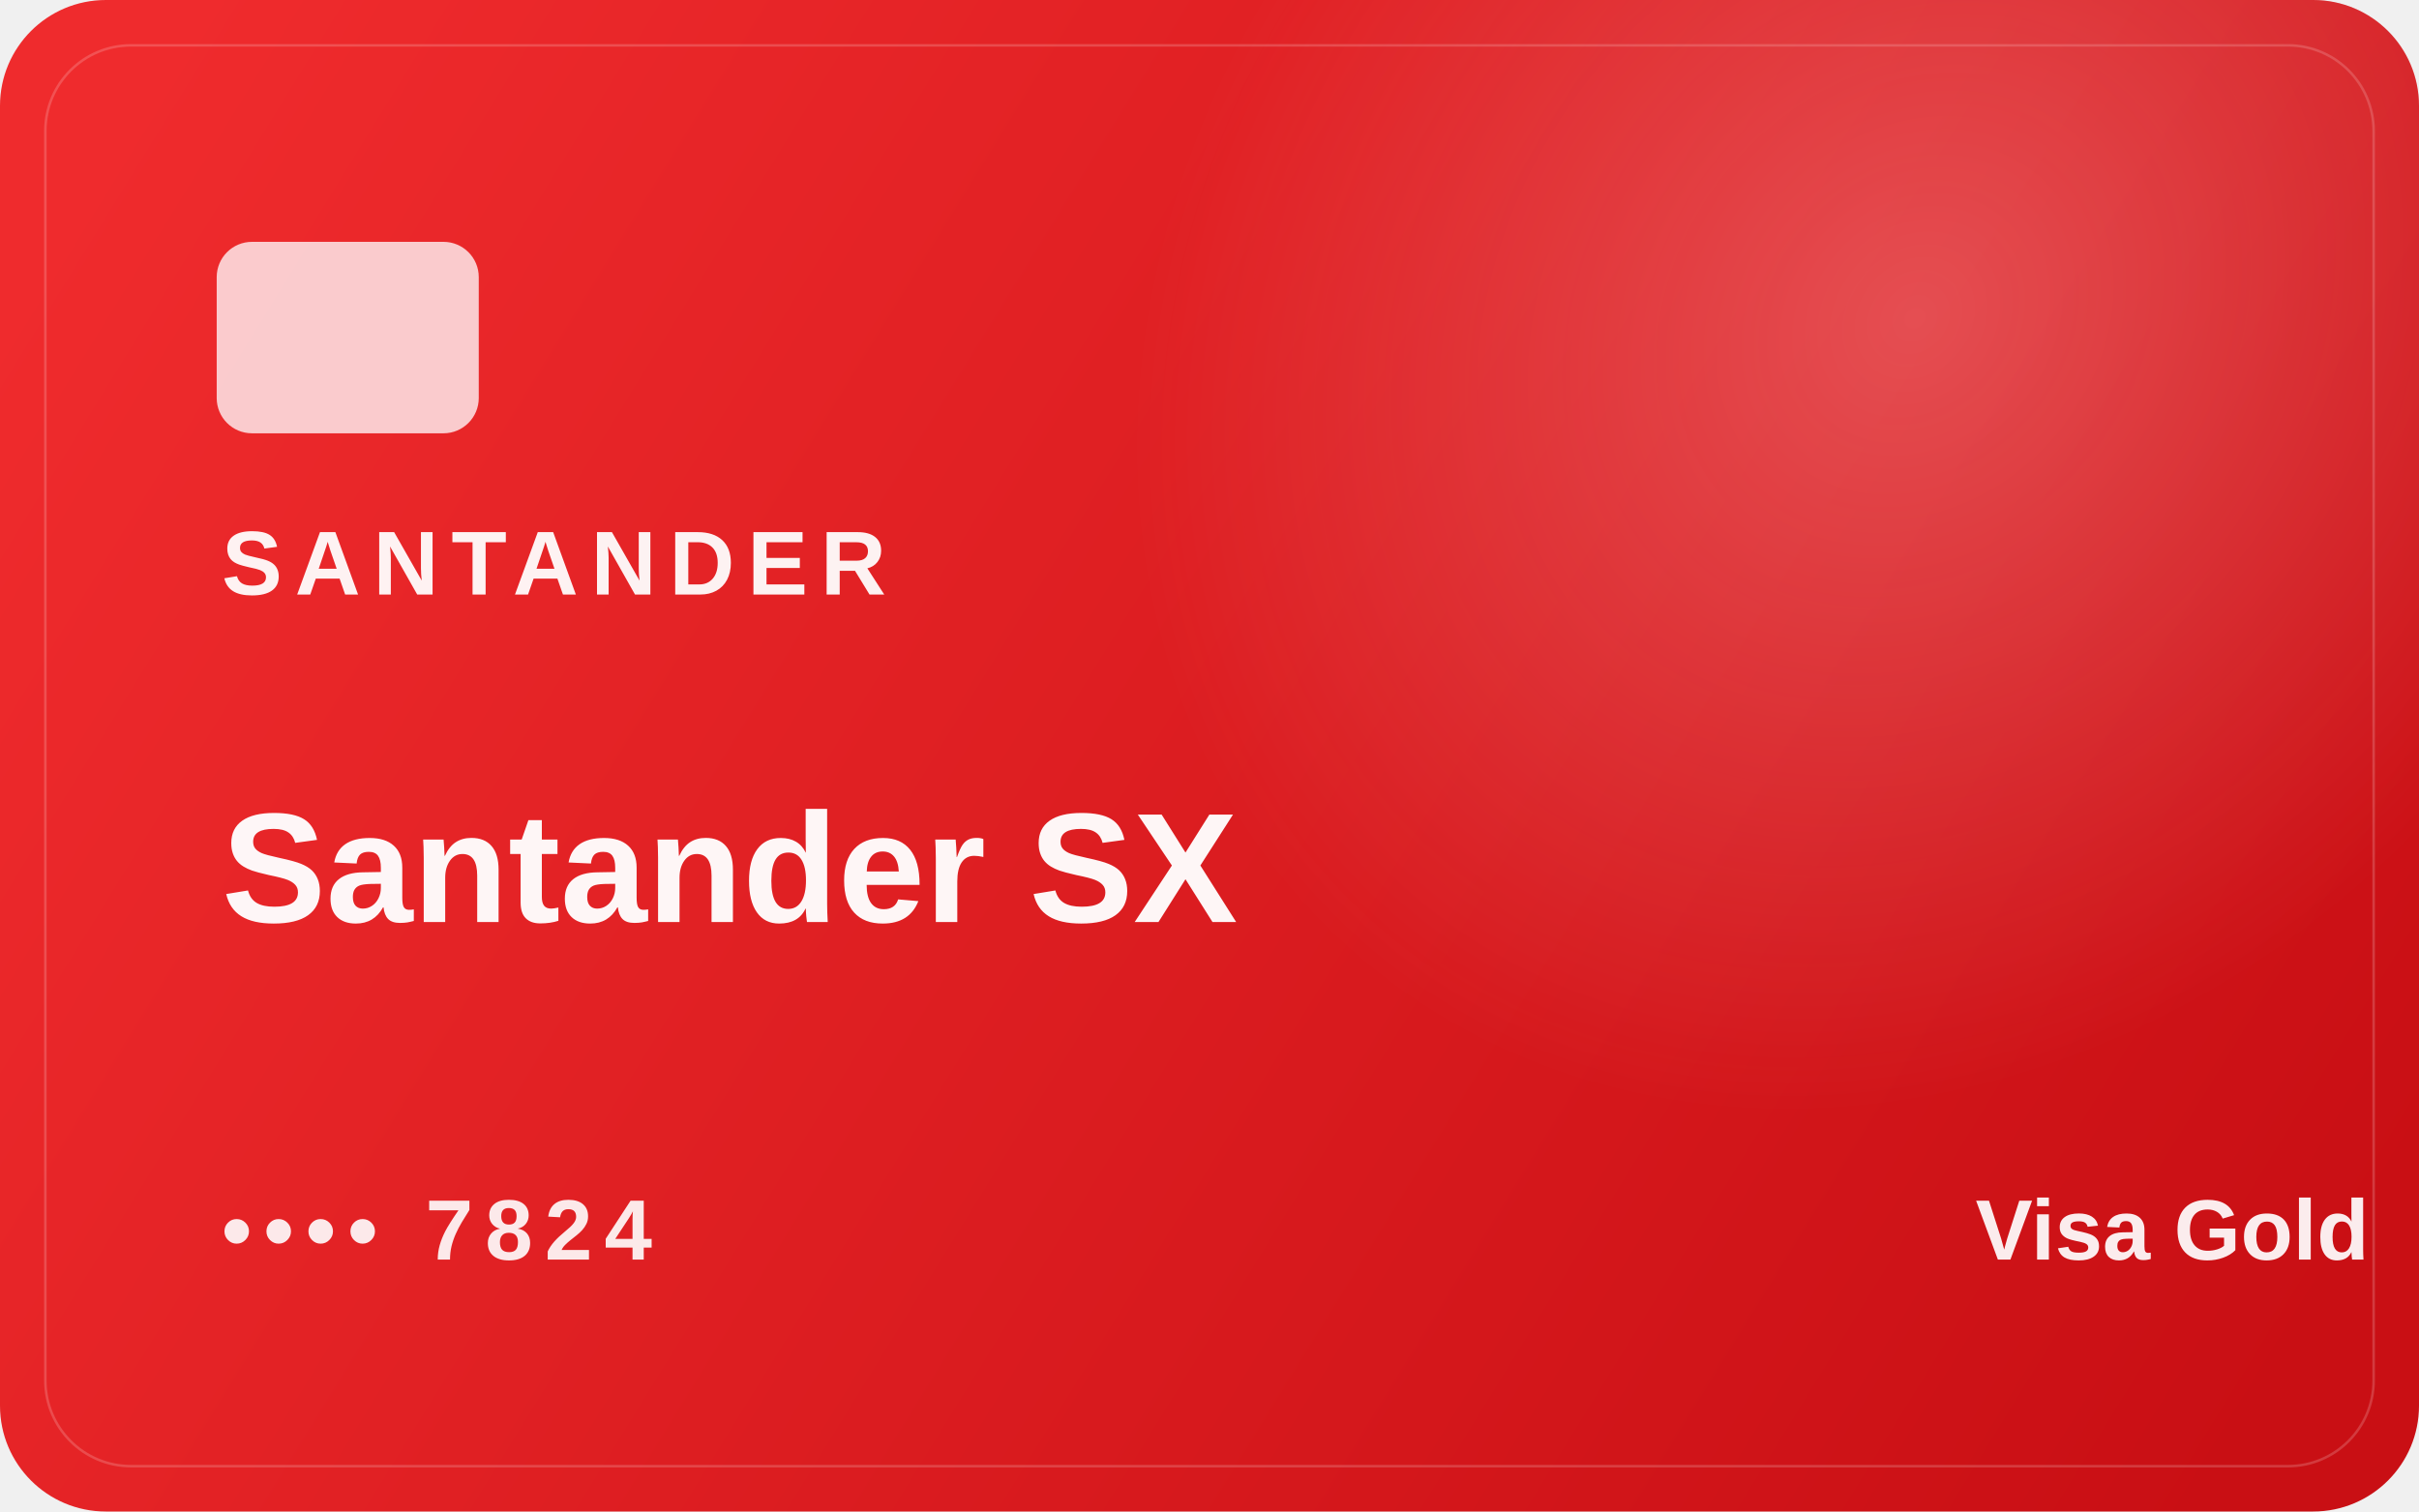
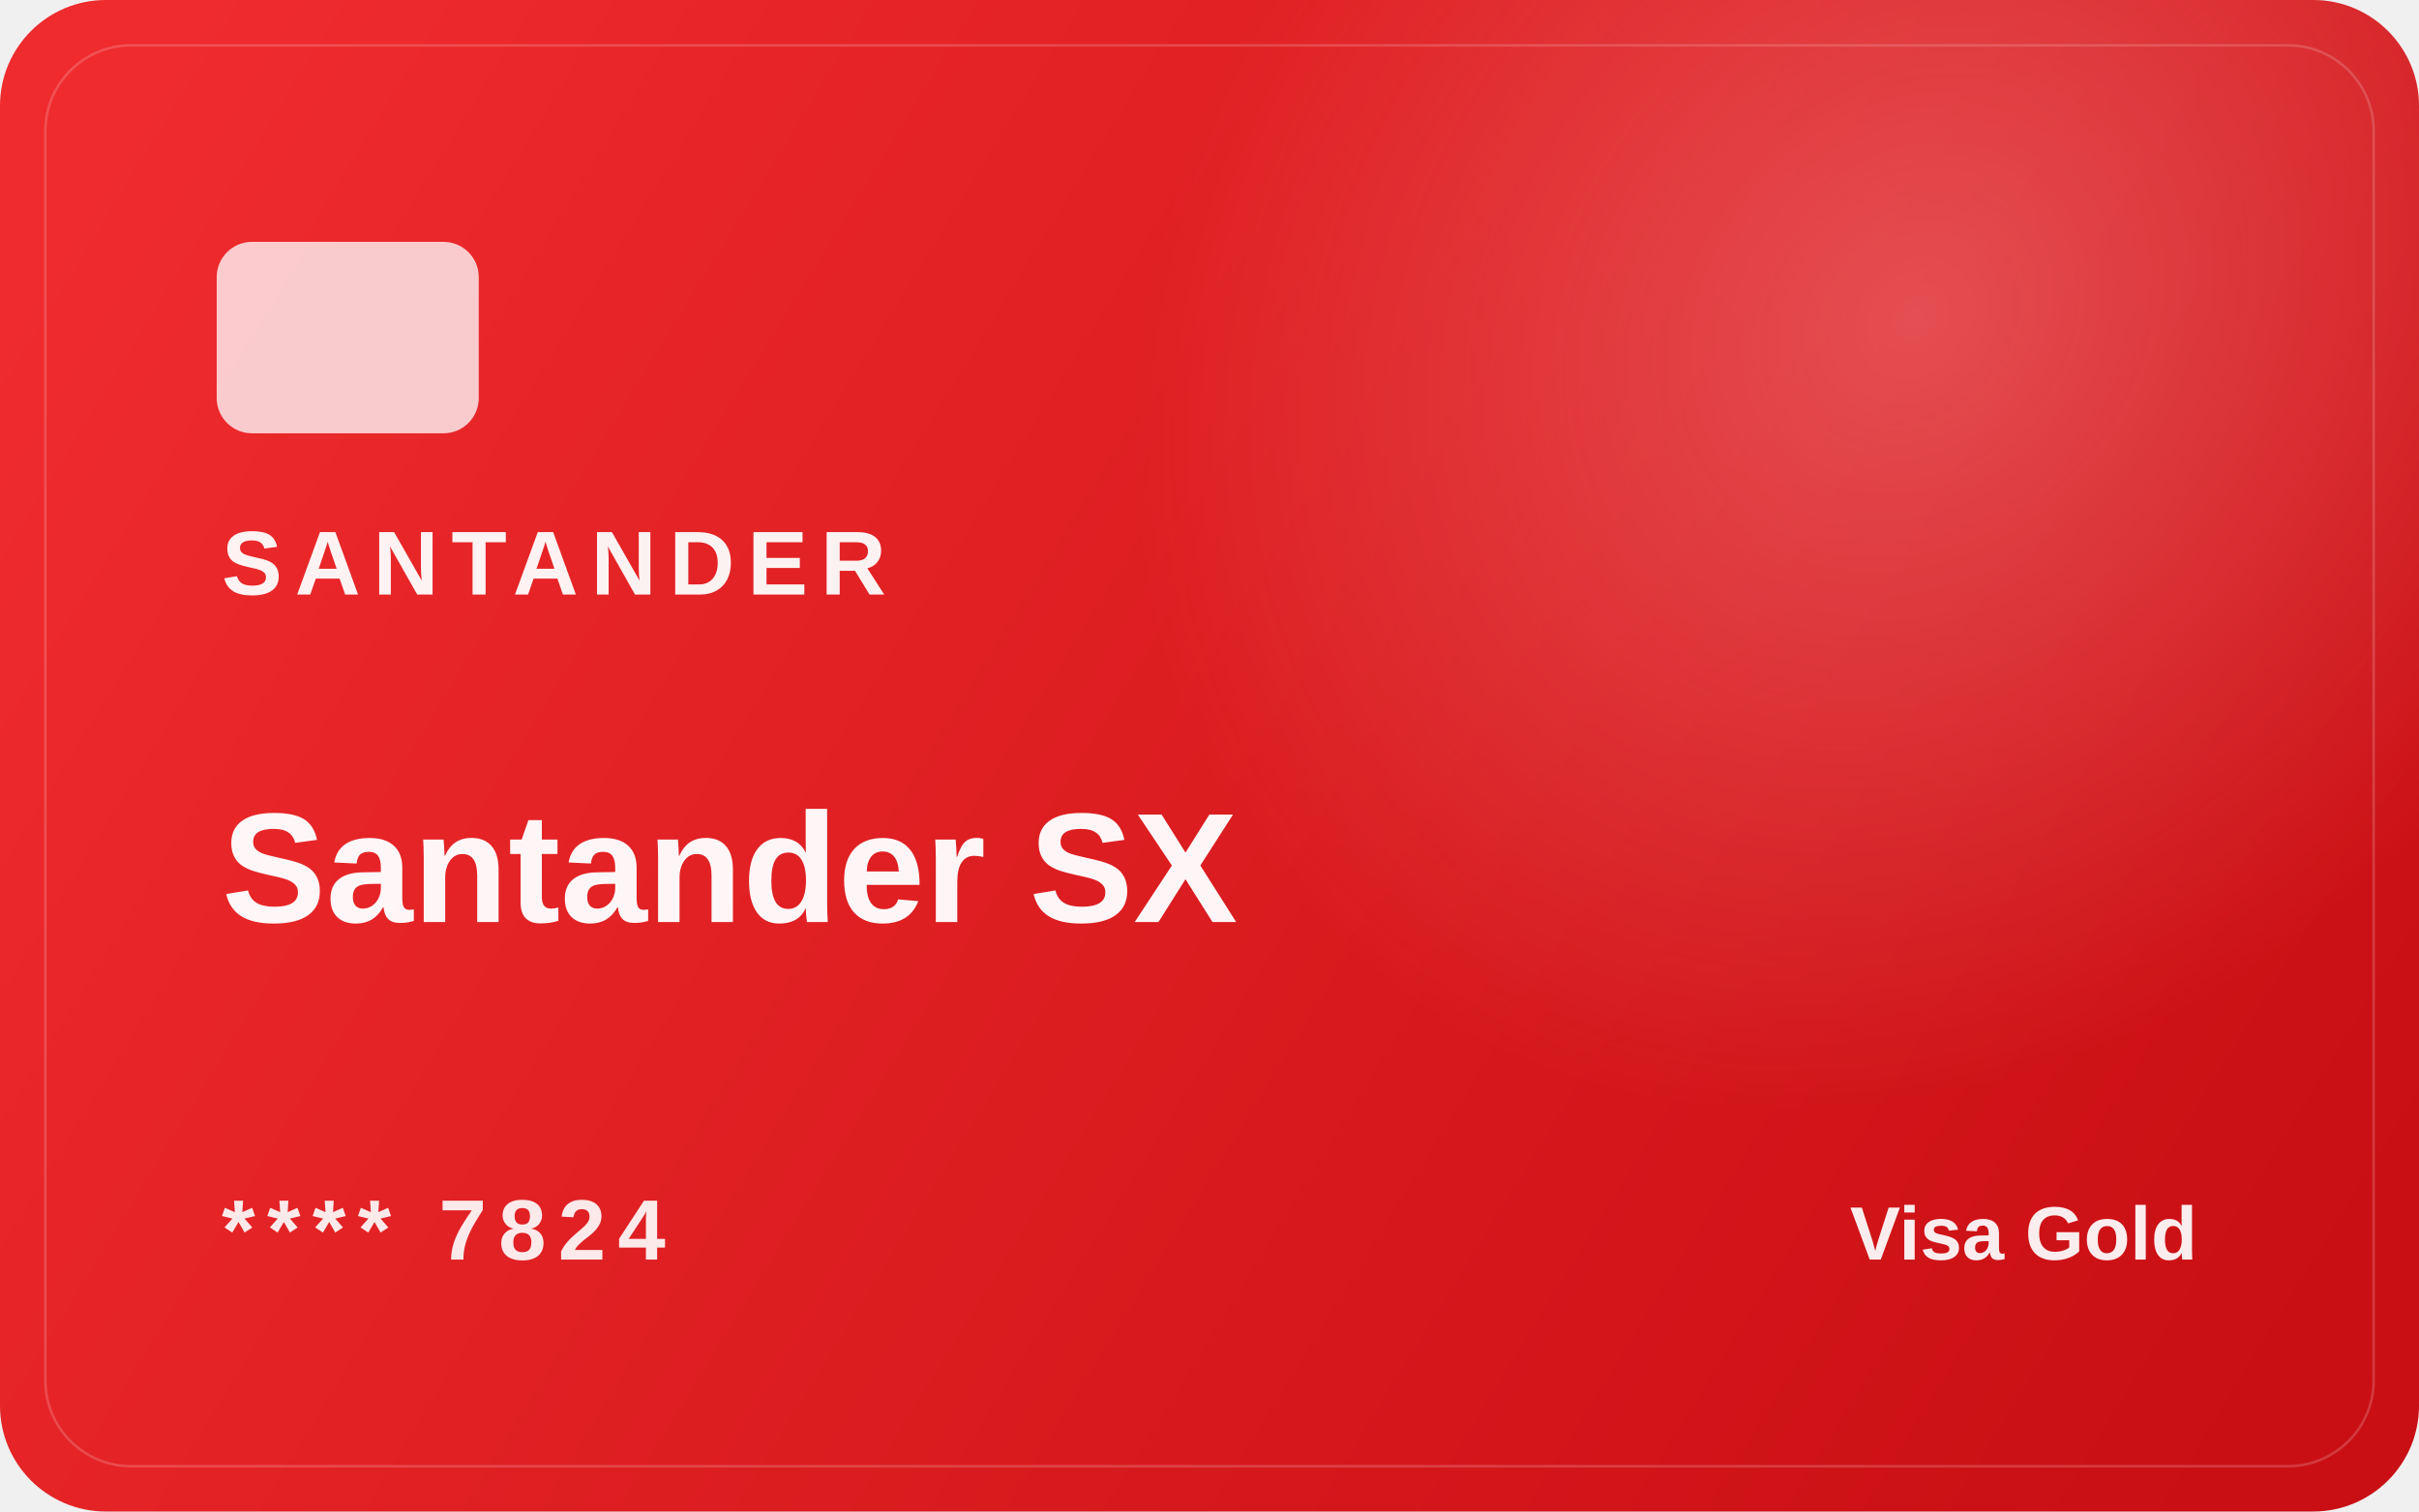
<svg xmlns="http://www.w3.org/2000/svg" width="960" height="600" viewBox="0 0 960 600" fill="none">
  <defs>
    <linearGradient id="santander-bg" x1="52" y1="36" x2="902" y2="560" gradientUnits="userSpaceOnUse">
      <stop stop-color="#EF2B2D" />
      <stop offset="1" stop-color="#C90F14" />
    </linearGradient>
    <radialGradient id="santander-glow" cx="0" cy="0" r="1" gradientUnits="userSpaceOnUse" gradientTransform="translate(760 124) rotate(132) scale(340 286)">
      <stop stop-color="#FFADB0" stop-opacity="0.36" />
      <stop offset="1" stop-color="#FFADB0" stop-opacity="0" />
    </radialGradient>
  </defs>
  <rect width="960" height="600" rx="42" fill="url(#santander-bg)" />
  <rect x="18" y="18" width="924" height="564" rx="34" stroke="rgba(255,255,255,0.18)" />
  <rect width="960" height="600" rx="42" fill="url(#santander-glow)" />
  <rect x="86" y="96" width="104" height="76" rx="14" fill="#FCD9DB" fill-opacity="0.92" />
  <text x="88" y="236" fill="white" fill-opacity="0.94" font-family="Arial, sans-serif" font-size="36" font-weight="700" letter-spacing="0.14em">SANTANDER</text>
  <text x="88" y="366" fill="white" fill-opacity="0.96" font-family="Arial, sans-serif" font-size="62" font-weight="700">Santander SX</text>
-   <text x="88" y="500" fill="white" fill-opacity="0.9" font-family="Arial, sans-serif" font-size="34" font-weight="600" letter-spacing="0.14em">•••• 7824</text>
-   <text x="784" y="500" fill="white" fill-opacity="0.92" font-family="Arial, sans-serif" font-size="34" font-weight="700">Visa Gold</text>
+   <text x="88" y="500" fill="white" fill-opacity="0.9" font-family="Arial, sans-serif" font-size="34" font-weight="600" letter-spacing="0.14em">**** 7824</text>
+   <text x="872" y="500" fill="white" fill-opacity="0.92" font-family="Arial, sans-serif" font-size="30" font-weight="700" text-anchor="end">Visa Gold</text>
</svg>
